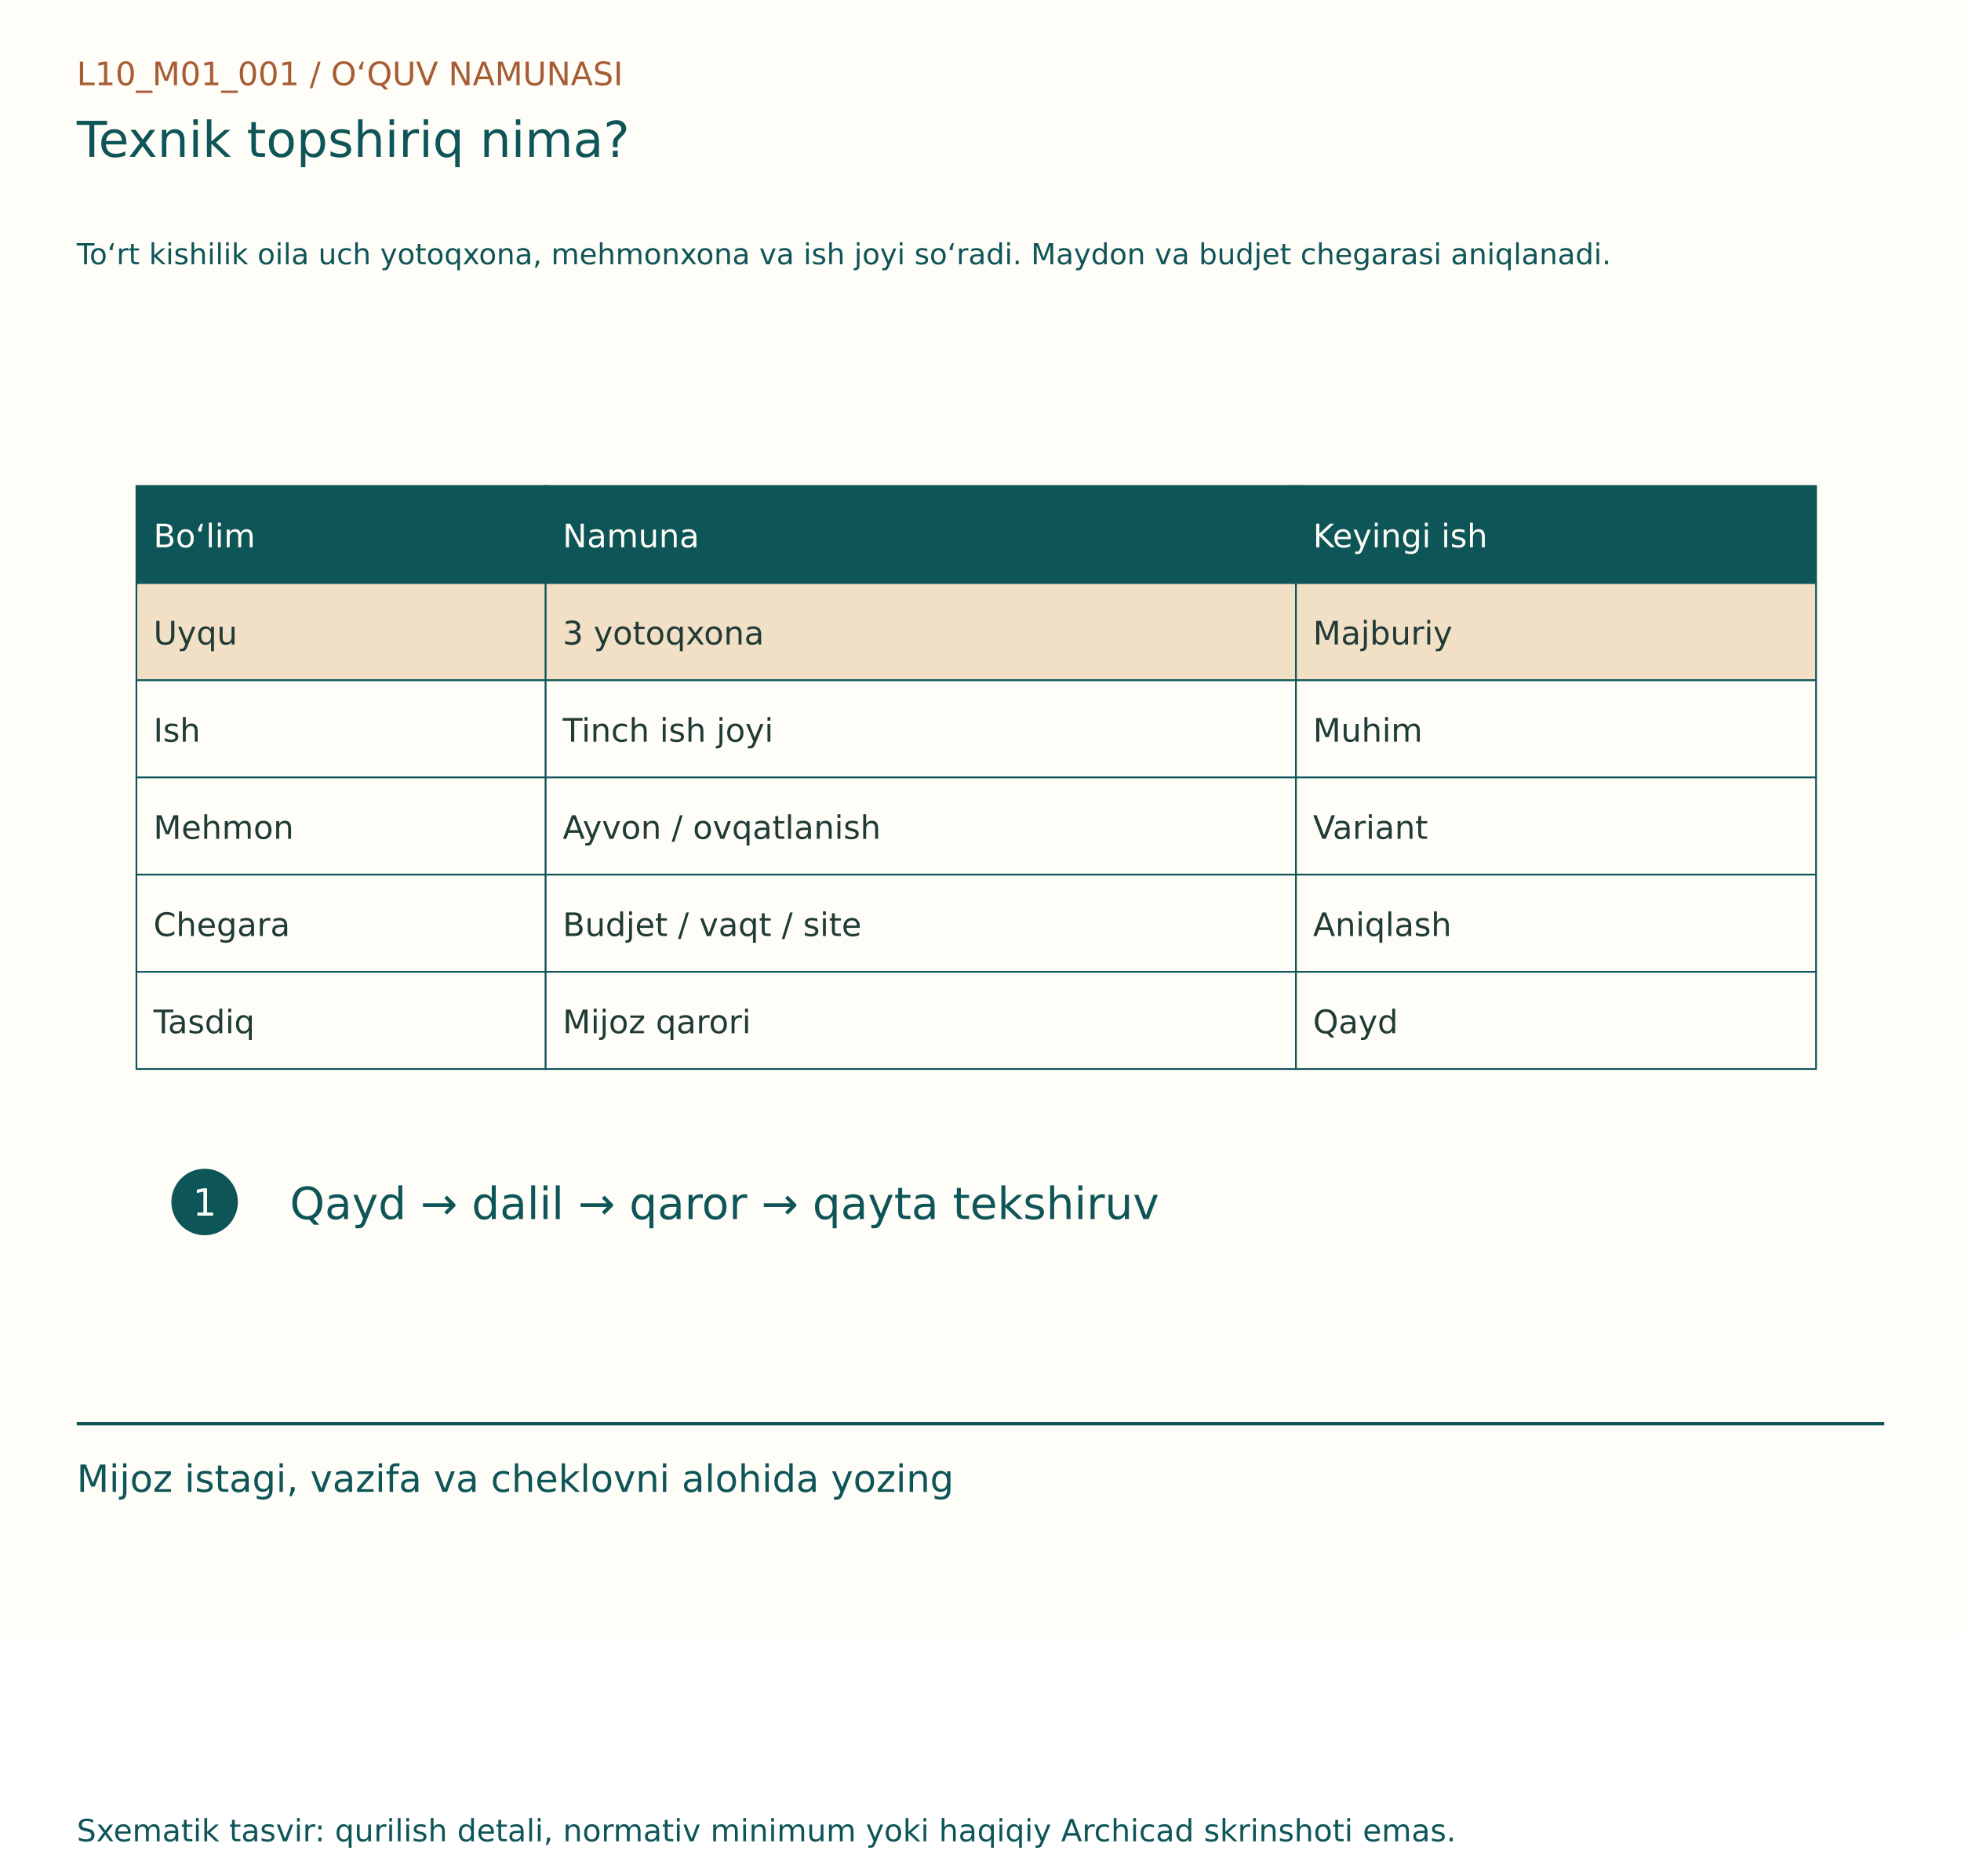
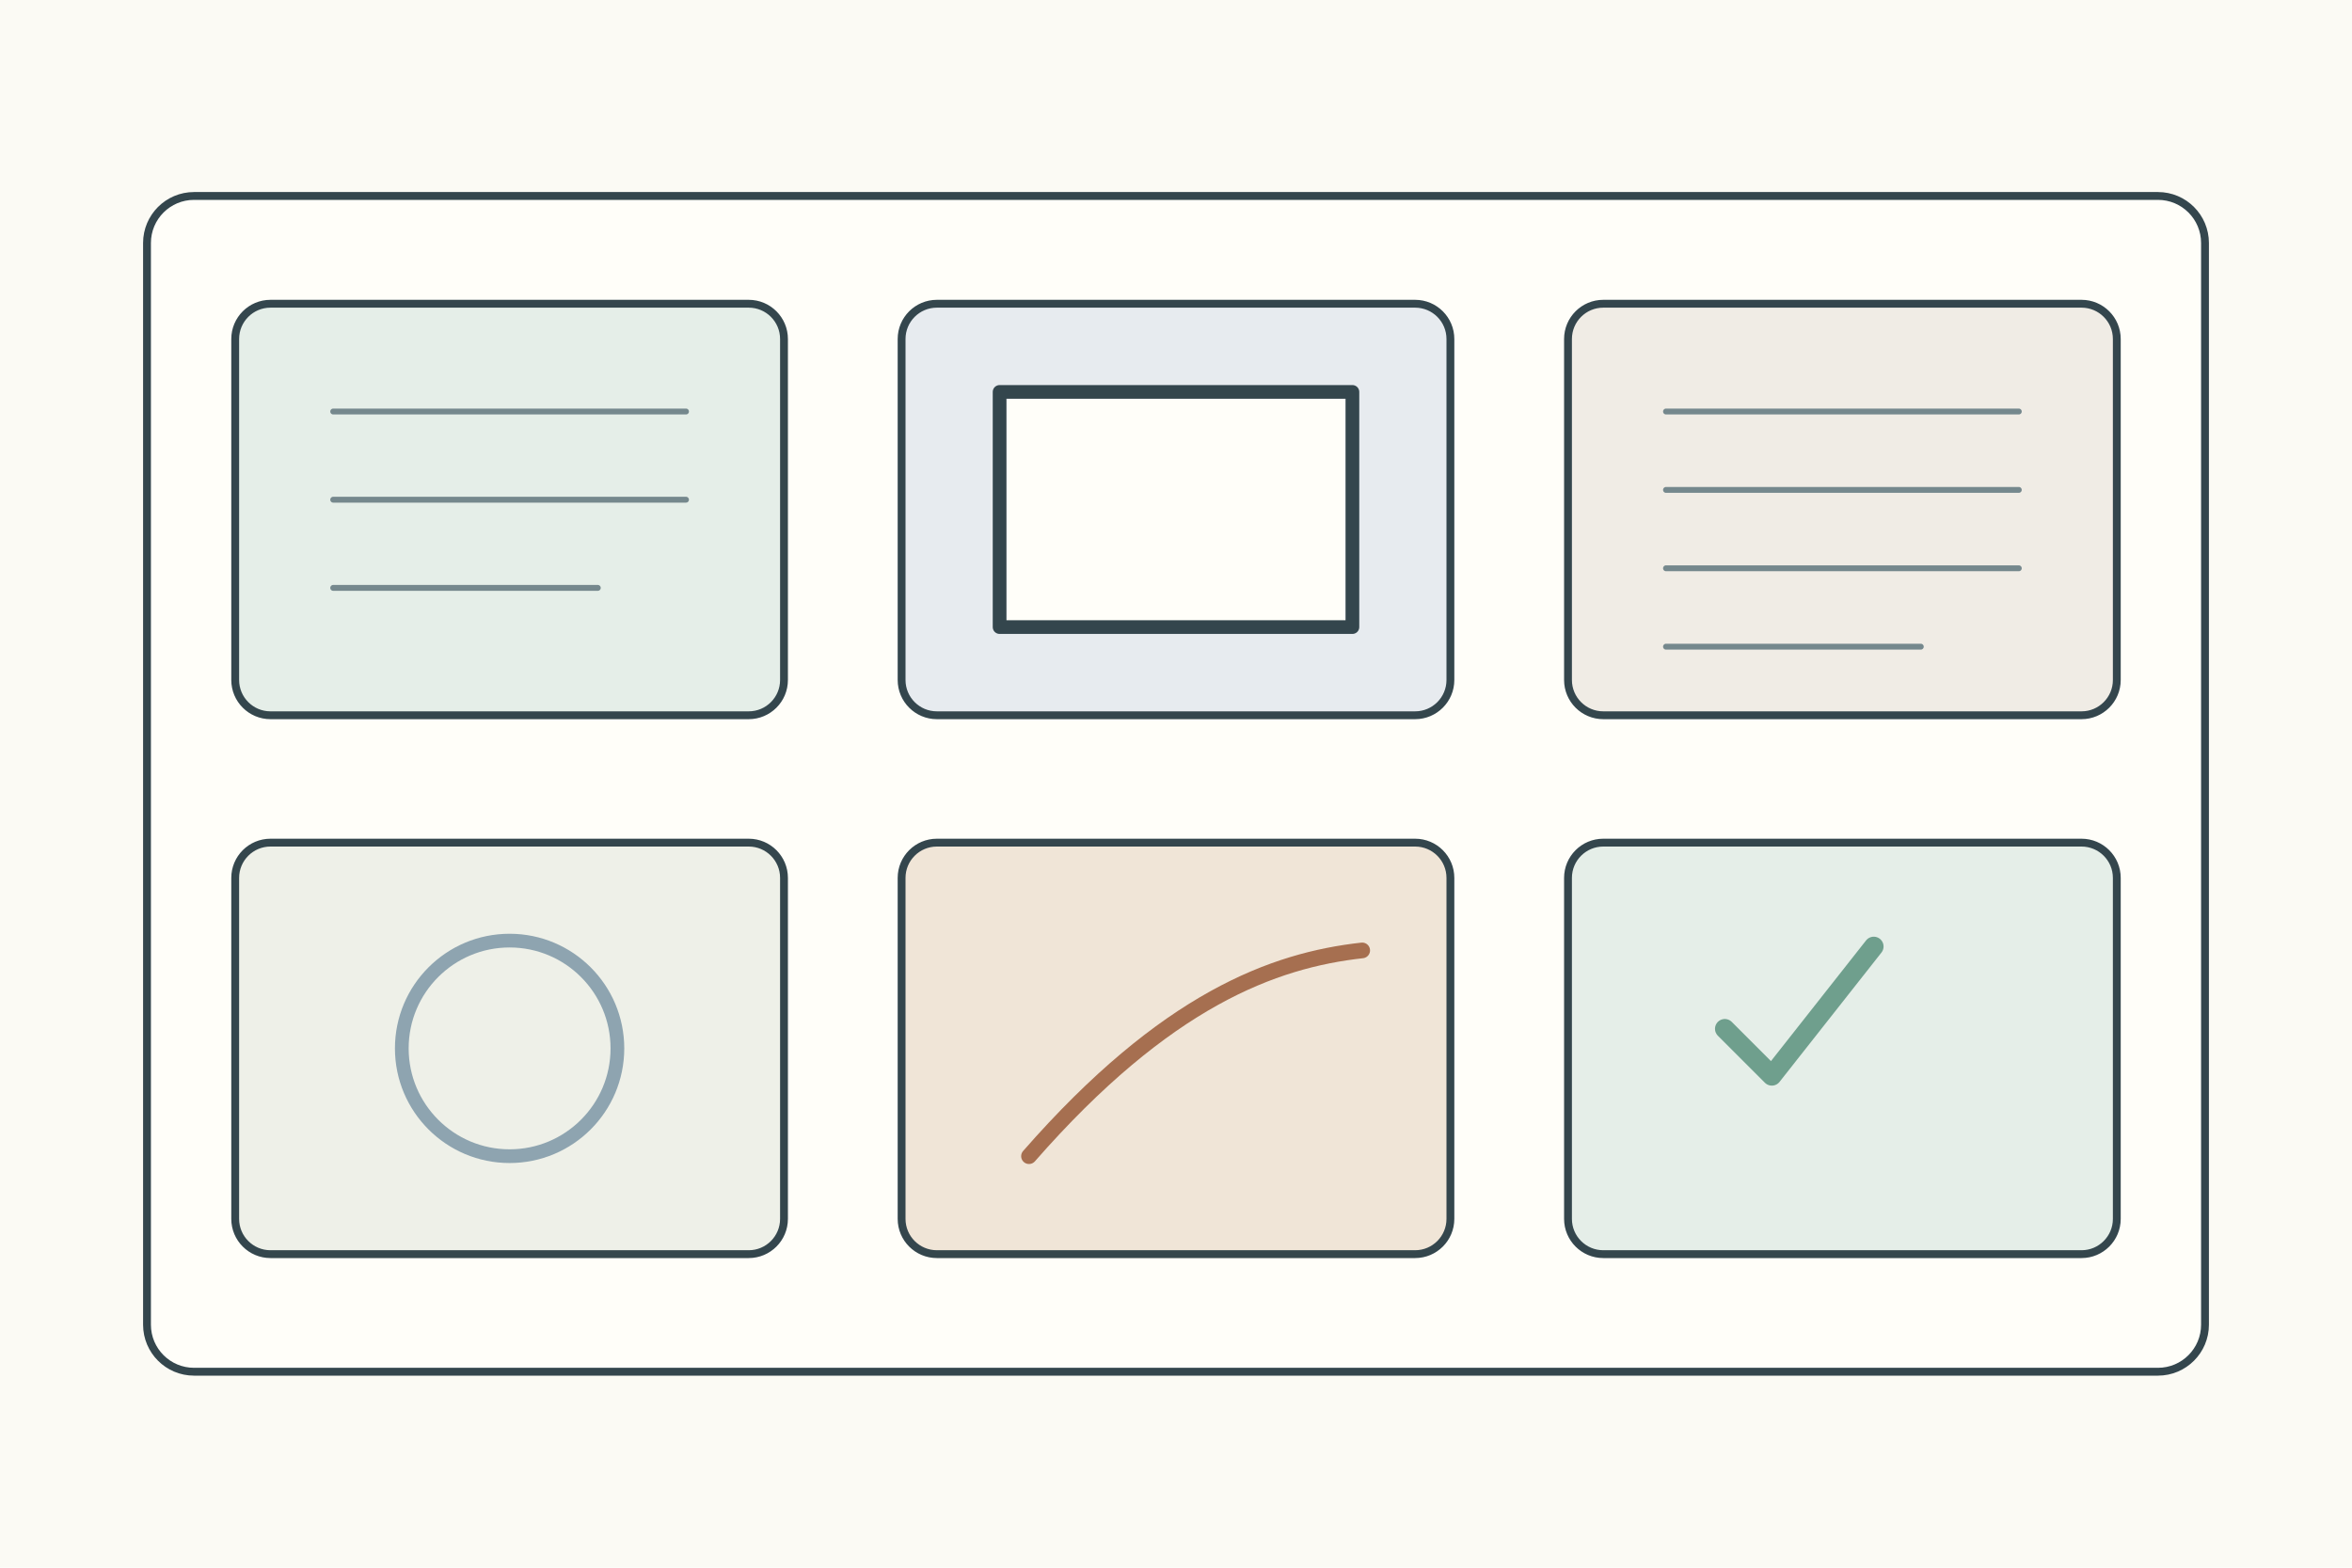
- <svg xmlns="http://www.w3.org/2000/svg" width="1150" height="1100" viewBox="0 0 1150 1100">
-   <rect width="1150" height="960" fill="#FFFDF7" />
-   <g font-family="DejaVu Sans, Segoe UI, sans-serif">
-     <text x="45" y="50" font-size="19" fill="#A65D35">L10_M01_001  /  O‘QUV NAMUNASI</text>
-     <text x="45" y="92" font-size="29" fill="#0E5558">Texnik topshiriq nima?</text>
-     <text x="45" y="155" font-size="17" fill="#0E5558">To‘rt kishilik oila uch yotoqxona, mehmonxona va ish joyi so‘radi. Maydon va budjet chegarasi aniqlanadi.</text>
-     <g transform="translate(0,80)">
-       <rect x="80" y="205" width="240" height="57" fill="#0E5558" stroke="#0E5558" stroke-width="1" />
-       <text x="90" y="241" font-size="19" fill="#FFFDF7">Bo‘lim</text>
-       <rect x="320" y="205" width="440" height="57" fill="#0E5558" stroke="#0E5558" stroke-width="1" />
-       <text x="330" y="241" font-size="19" fill="#FFFDF7">Namuna</text>
-       <rect x="760" y="205" width="305" height="57" fill="#0E5558" stroke="#0E5558" stroke-width="1" />
-       <text x="770" y="241" font-size="19" fill="#FFFDF7">Keyingi ish</text>
-       <rect x="80" y="262" width="240" height="57" fill="#F1DFC6" stroke="#0E5558" stroke-width="1" />
-       <text x="90" y="298" font-size="19" fill="#203B36">Uyqu</text>
-       <rect x="320" y="262" width="440" height="57" fill="#F1DFC6" stroke="#0E5558" stroke-width="1" />
-       <text x="330" y="298" font-size="19" fill="#203B36">3 yotoqxona</text>
-       <rect x="760" y="262" width="305" height="57" fill="#F1DFC6" stroke="#0E5558" stroke-width="1" />
-       <text x="770" y="298" font-size="19" fill="#203B36">Majburiy</text>
-       <rect x="80" y="319" width="240" height="57" fill="#FFFDF7" stroke="#0E5558" stroke-width="1" />
-       <text x="90" y="355" font-size="19" fill="#203B36">Ish</text>
-       <rect x="320" y="319" width="440" height="57" fill="#FFFDF7" stroke="#0E5558" stroke-width="1" />
-       <text x="330" y="355" font-size="19" fill="#203B36">Tinch ish joyi</text>
-       <rect x="760" y="319" width="305" height="57" fill="#FFFDF7" stroke="#0E5558" stroke-width="1" />
-       <text x="770" y="355" font-size="19" fill="#203B36">Muhim</text>
-       <rect x="80" y="376" width="240" height="57" fill="#FFFDF7" stroke="#0E5558" stroke-width="1" />
-       <text x="90" y="412" font-size="19" fill="#203B36">Mehmon</text>
-       <rect x="320" y="376" width="440" height="57" fill="#FFFDF7" stroke="#0E5558" stroke-width="1" />
-       <text x="330" y="412" font-size="19" fill="#203B36">Ayvon / ovqatlanish</text>
-       <rect x="760" y="376" width="305" height="57" fill="#FFFDF7" stroke="#0E5558" stroke-width="1" />
-       <text x="770" y="412" font-size="19" fill="#203B36">Variant</text>
-       <rect x="80" y="433" width="240" height="57" fill="#FFFDF7" stroke="#0E5558" stroke-width="1" />
-       <text x="90" y="469" font-size="19" fill="#203B36">Chegara</text>
-       <rect x="320" y="433" width="440" height="57" fill="#FFFDF7" stroke="#0E5558" stroke-width="1" />
-       <text x="330" y="469" font-size="19" fill="#203B36">Budjet / vaqt / site</text>
-       <rect x="760" y="433" width="305" height="57" fill="#FFFDF7" stroke="#0E5558" stroke-width="1" />
-       <text x="770" y="469" font-size="19" fill="#203B36">Aniqlash</text>
-       <rect x="80" y="490" width="240" height="57" fill="#FFFDF7" stroke="#0E5558" stroke-width="1" />
-       <text x="90" y="526" font-size="19" fill="#203B36">Tasdiq</text>
-       <rect x="320" y="490" width="440" height="57" fill="#FFFDF7" stroke="#0E5558" stroke-width="1" />
-       <text x="330" y="526" font-size="19" fill="#203B36">Mijoz qarori</text>
-       <rect x="760" y="490" width="305" height="57" fill="#FFFDF7" stroke="#0E5558" stroke-width="1" />
-       <text x="770" y="526" font-size="19" fill="#203B36">Qayd</text>
-       <circle cx="120" cy="625" r="18" fill="#0E5558" stroke="#0E5558" stroke-width="3" />
-       <text x="113" y="633" font-size="22" fill="#FFFDF7">1</text>
-       <text x="170" y="635" font-size="26" fill="#0E5558">Qayd → dalil → qaror → qayta tekshiruv</text>
+ <svg xmlns="http://www.w3.org/2000/svg" width="1200" height="800">
+   <rect width="1200" height="800" fill="#fbfaf4" />
+   <g stroke="#34464d" stroke-width="4" fill="none" stroke-linecap="round" stroke-linejoin="round">
+     <g transform="translate(75 100)">
+       <rect width="1050" height="600" rx="24" fill="#fffef9" />
+       <g transform="translate(45 55)">
+         <rect width="280" height="210" rx="18" fill="#e5eee8" />
+         <path d="M50 55h180M50 100h180M50 145h135" stroke="#75888d" stroke-width="3" />
+       </g>
+       <g transform="translate(385 55)">
+         <rect width="280" height="210" rx="18" fill="#e7ebef" />
+         <rect x="50" y="45" width="180" height="120" fill="#fffef9" stroke-width="7" />
+       </g>
+       <g transform="translate(725 55)">
+         <rect width="280" height="210" rx="18" fill="#f0ece5" />
+         <path d="M50 55h180M50 95h180M50 135h180M50 175h130" stroke="#75888d" stroke-width="3" />
+       </g>
+       <g transform="translate(45 330)">
+         <rect width="280" height="210" rx="18" fill="#eef0e8" />
+         <circle cx="140" cy="105" r="55" fill="none" stroke="#8ea4b0" stroke-width="7" />
+       </g>
+       <g transform="translate(385 330)">
+         <rect width="280" height="210" rx="18" fill="#f0e5d7" />
+         <path d="M65 160c70-80 125-100 170-105" stroke="#a66f50" stroke-width="8" />
+       </g>
+       <g transform="translate(725 330)">
+         <rect width="280" height="210" rx="18" fill="#e5eee8" />
+         <path d="M80 95l24 24 52-66" stroke="#6f9f8d" stroke-width="10" />
+       </g>
    </g>
-     <line x1="45" y1="835" x2="1105" y2="835" stroke="#0E5558" stroke-width="2" />
-     <text x="45" y="875" font-size="22" fill="#0E5558">Mijoz istagi, vazifa va cheklovni alohida yozing</text>
-     <text x="45" y="1080" font-size="18" fill="#0E5558">Sxematik tasvir: qurilish detali, normativ minimum yoki haqiqiy Archicad skrinshoti emas.</text>
  </g>
</svg>
